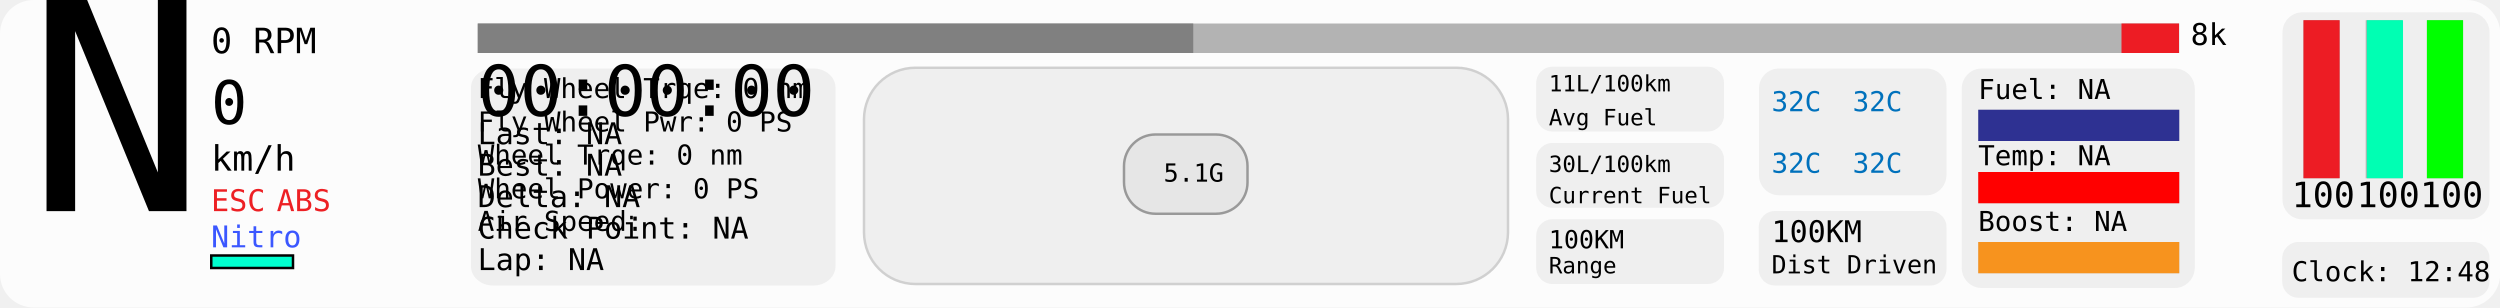
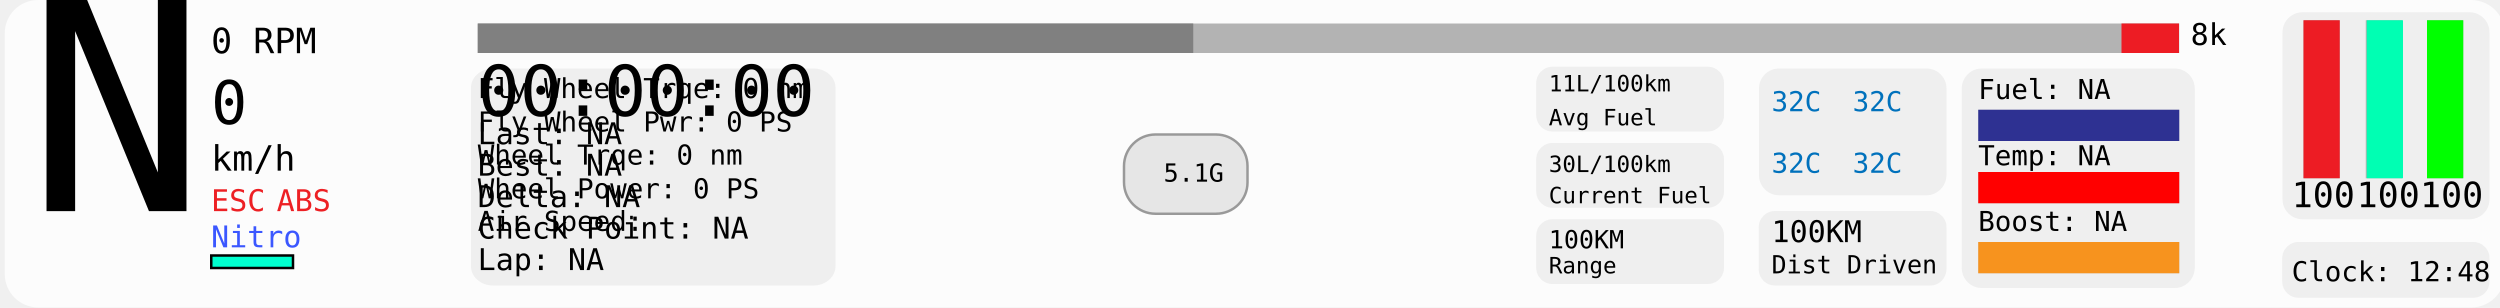
<svg xmlns="http://www.w3.org/2000/svg" version="1.1" id="app" x="0px" y="0px" viewBox="0 0 1000 123" style="enable-background:new 0 0 1000 123;" xml:space="preserve">
  <style type="text/css">
	.st0{opacity:0.79;fill:#FFFFFF;enable-background:new    ;}
	.st1{fill:#B3B3B3;}
- 	.st2{opacity:0.6;fill:#E6E6E6;}
+ 	.st2{opacity:0.6;fill:#E6E6E6;enable-background:new    ;}
	.st3{fill:#0071BC;}
	.st4{font-family:'Consolas';}
	.st5{font-size:11px;}
	.st6{fill:#808080;}
	.st7{font-size:12px;}
	.st8{font-size:14px;}
	.st9{font-size:24px;}
	.st10{font-size:120px;}
	.st11{fill:#ED1C24;}
	.st12{fill:#00FFB3;}
	.st13{fill:#00FF00;}
	.st14{fill:#CCCCCC;}
	.st15{fill:#F7931E;}
	.st16{fill:#FF0000;}
	.st17{fill:#2E3192;}
	.st18{font-size:28px;}
	.st19{font-size:10px;}
	.st20{font-size:9px;}
- 	.st21{opacity:0.6;fill:#E6E6E6;stroke:#B3B3B3;stroke-miterlimit:10;}
+ 	.st21{display:none;opacity:0.6;fill:#E6E6E6;stroke:#B3B3B3;stroke-miterlimit:10;enable-background:new    ;}
	.st22{fill:none;}
	.st23{fill:#E6E6E6;stroke:#999999;stroke-miterlimit:10;}
	.st24{fill:#ED2024;}
	.st25{fill:#00FFCF;}
	.st26{fill:none;stroke:#020202;stroke-miterlimit:10;}
	.st27{fill:#3B57FF;}
+ 	.st28{display:none;}
</style>
-   <path id="backgrond" class="st0" d="M986.5,123h-973C6,123,0,117,0,109.6V13.5C0,6,6,0,13.5,0h973.1c7.4,0,13.5,6,13.5,13.5v96.1  C1000,117,994,123,986.5,123z" />
+   <path class="st0" d="M1002,13.5v96.1c-0.1,7.4-6.1,13.4-13.6,13.4h-973c-7.5,0-13.5-6-13.5-13.4V13.5C1.8,6,7.8,0,15.3,0h973.1  C995.8,0,1002,6,1002,13.5z" />
  <rect id="rpm" x="191.1" y="9.4" class="st1" width="680.6" height="11.8" />
  <g id="brake_x5F_temps">
    <path id="brake_x5F_temps_x5F_rec" class="st2" d="M770.6,78.1h-59c-4.4,0-8-3.6-8-8V35.4c0-4.4,3.6-8,8-8h59c4.4,0,8,3.6,8,8v34.7   C778.5,74.5,775,78.1,770.6,78.1z" />
    <text id="brake1" transform="matrix(1 0 0 1 708.622 44.4975)" class="st3 st4 st5">32C</text>
    <text id="brake3" transform="matrix(1 0 0 1 741.0546 69.1179)" class="st3 st4 st5">32C</text>
    <text id="brake2" transform="matrix(1 0 0 1 708.6223 69.1184)" class="st3 st4 st5">32C</text>
    <text id="brake0" transform="matrix(1 0 0 1 741.0551 44.4973)" class="st3 st4 st5">32C</text>
  </g>
  <rect id="filler" x="191.1" y="9.4" class="st6" width="286.2" height="11.8" />
  <text id="max_x5F_rpm" transform="matrix(1 0 0 1 876.2633 18)" class="st4 st7">8k</text>
  <text id="units" transform="matrix(1 0 0 1 84.4457 68.2763)" class="st4 st8">km/h</text>
  <text id="speed" transform="matrix(1 0 0 1 84.4456 49.5788)" class="st4 st9">0</text>
  <text id="gear" transform="matrix(1 0 0 1 10.474 84.4477)" class="st4 st10">N</text>
  <text id="rpm_x5F_text" transform="matrix(1 0 0 1 84.4457 21.2893)" class="st4 st8">0 RPM</text>
  <rect id="top_x5F_rpm" x="848.6" y="9.4" class="st11" width="23" height="11.8" />
  <g id="pedals">
-     <path id="pedals_x5F_rec" class="st2" d="M987.83,87.74h-66.85c-4.4,0-7.98-3.57-7.98-7.98V12.91c0-4.4,3.57-7.98,7.98-7.98h66.85   c4.4,0,7.98,3.57,7.98,7.98v66.85C995.8,84.17,992.23,87.74,987.83,87.74z" />
-     <rect id="clutch" x="921.38" y="8.08" class="st1" width="14.47" height="63.22" />
-     <rect id="gas" x="970.76" y="8.08" class="st1" width="14.47" height="63.22" />
-     <rect id="brake" x="946.28" y="8.08" class="st1" width="14.47" height="63.22" />
-     <rect id="clutch_x5F_filler_1_" x="921.38" y="8.08" transform="matrix(-1 -1.224647e-16 1.224647e-16 -1 1857.237 79.3748)" class="st11" width="14.47" height="63.22" />
-     <rect id="brake_x5F_filler" x="946.74" y="8.08" transform="matrix(-1 -1.224647e-16 1.224647e-16 -1 1907.947 79.3747)" class="st12" width="14.47" height="63.22" />
-     <rect id="gas_x5F_filler" x="970.76" y="8.08" transform="matrix(-1 -1.224647e-16 1.224647e-16 -1 1955.991 79.3748)" class="st13" width="14.47" height="63.22" />
+     <path id="pedals_x5F_rec" class="st2" d="M987.8,87.7H921c-4.4,0-8-3.6-8-8V12.9c0-4.4,3.6-8,8-8h66.8c4.4,0,8,3.6,8,8v66.8   C995.8,84.2,992.2,87.7,987.8,87.7z" />
+     <rect id="clutch" x="921.4" y="8.1" class="st1" width="14.5" height="63.2" />
+     <rect id="gas" x="970.8" y="8.1" class="st1" width="14.5" height="63.2" />
+     <rect id="brake" x="946.3" y="8.1" class="st1" width="14.5" height="63.2" />
+     <rect id="clutch_x5F_filler_1_" x="921.4" y="8.1" class="st11" width="14.5" height="63.2" />
+     <rect id="brake_x5F_filler" x="946.7" y="8.1" class="st12" width="14.5" height="63.2" />
+     <rect id="gas_x5F_filler" x="970.8" y="8.1" class="st13" width="14.5" height="63.2" />
    <text id="clutch_x5F_text" transform="matrix(1 0 0 1 916.6714 82.8876)" class="st4 st8">100</text>
    <text id="brake_x5F_text" transform="matrix(1 0 0 1 942.6429 82.8875)" class="st4 st8">100</text>
    <text id="gas_x5F_text" transform="matrix(1 0 0 1 967.999 82.8876)" class="st4 st8">100</text>
  </g>
  <g id="engine_x5F_info">
    <path id="engine_x5F_info_x5F_rec" class="st2" d="M869.9,115.2h-77.2c-4.4,0-8-3.6-8-8V35.4c0-4.4,3.6-8,8-8h77.2c4.4,0,8,3.6,8,8   v71.8C877.8,111.6,874.3,115.2,869.9,115.2z" />
    <rect id="temps_x5F_rec_1_" x="791.3" y="68.8" class="st14" width="80.4" height="12.5" />
    <rect id="boost_x5F_rec_1_" x="791.3" y="96.8" class="st14" width="80.4" height="12.5" />
    <rect id="fuel_x5F_rec_1_" x="791.3" y="43.9" class="st14" width="80.4" height="12.5" />
    <rect id="boost_x5F_filler_1_" x="791.3" y="96.8" class="st15" width="80.4" height="12.5" />
    <rect id="temps_x5F_filler_1_" x="791.3" y="68.8" class="st16" width="80.4" height="12.5" />
    <rect id="fuel_x5F_filler_1_" x="791.3" y="43.9" class="st17" width="80.4" height="12.5" />
    <text id="fuel_2_" transform="matrix(1 0 0 1 791.2897 39.6079)" class="st4 st5">Fuel: NA</text>
    <text id="temps_2_" transform="matrix(1 0 0 1 791.2897 66.0986)" class="st4 st5">Temp: NA</text>
    <text id="boost_2_" transform="matrix(1 0 0 1 791.2899 92.3883)" class="st4 st5">Boost: NA</text>
  </g>
  <path id="lap_x5F_times_x5F_rec" class="st2" d="M325.4,114.2H197.2c-4.8,0-8.8-3.4-8.8-7.6V35c0-4.2,4-7.6,8.8-7.6h128.2  c4.8,0,8.8,3.4,8.8,7.6v71.5C334.2,110.8,330.2,114.2,325.4,114.2z" />
  <g id="lap_x5F_times">
    <text id="best_x5F_lap_x5F_time" transform="matrix(1 0 0 1 191.0662 70.271)" class="st4 st7">Best: NA</text>
    <text id="last_x5F_lap_x5F_time" transform="matrix(1 0 0 1 191.0663 57.6821)" class="st4 st7">Last: NA</text>
    <text id="current" transform="matrix(1 0 0 1 191.0659 46.3356)" class="st4 st18">00:00:00</text>
    <text id="lap" transform="matrix(1 0 0 1 191.0666 108.0383)" class="st4 st7">Lap: NA</text>
    <text id="check_x5F_point" transform="matrix(1 0 0 1 191.0659 95.449)" class="st4 st7">Check Point: NA </text>
    <text id="delta" transform="matrix(1 0 0 1 191.0664 82.8601)" class="st4 st7">Delta: NA</text>
  </g>
  <g id="power_x5F_info">
    <text id="air_x5F_speed" transform="matrix(1 0 0 1 191.0998 92.35)" class="st4 st5">Air Speed:</text>
    <text id="fly_x5F_wheel_x5F_trqe" transform="matrix(1 0 0 1 191.066 39.231)" class="st4 st5">Fly Wheel Trqe: 0 nm</text>
    <text id="wheel_x5F_torqe" transform="matrix(1 0 0 1 191.1 65.8427)" class="st4 st5">Wheel Trqe: 0 nm</text>
    <text id="wheel_x5F_power" transform="matrix(1 0 0 1 191.1 79.3384)" class="st4 st5">Wheel Power: 0 PS</text>
    <text id="fly_x5F_wheel_x5F_power" transform="matrix(1 0 0 1 191.0999 52.6)" class="st4 st5">Fly Wheel Pwr: 0 PS</text>
  </g>
  <path id="time_x5F_rec" class="st2" d="M989.3,119.1h-69.9c-3.6,0-6.5-2.9-6.5-6.5v-9.3c0-3.6,2.9-6.5,6.5-6.5h69.9  c3.6,0,6.5,2.9,6.5,6.5v9.3C995.8,116.2,992.9,119.1,989.3,119.1z" />
  <text id="time" transform="matrix(1 0 0 1 916.6711 112.4999)" class="st4 st5">Clock: 12:48</text>
  <g id="fuel_x5F_range">
    <path id="distance_x5F_driven" class="st2" d="M772.1,114.2H710c-3.6,0-6.5-2.9-6.5-6.5V90.9c0-3.6,2.9-6.5,6.5-6.5h62.1   c3.6,0,6.5,2.9,6.5,6.5v16.8C778.5,111.3,775.7,114.2,772.1,114.2z" />
    <path id="current_x5F_fuelrec_1_" class="st2" d="M683.1,83.1H621c-3.6,0-6.5-2.9-6.5-6.5V63.7c0-3.6,2.9-6.5,6.5-6.5h62.1   c3.6,0,6.5,2.9,6.5,6.5v12.9C689.6,80.2,686.7,83.1,683.1,83.1z" />
    <path id="average_x5F_fuel_x5F_rec" class="st2" d="M683.1,52.6H621c-3.6,0-6.5-2.9-6.5-6.5V33.2c0-3.6,2.9-6.5,6.5-6.5h62.1   c3.6,0,6.5,2.9,6.5,6.5v12.9C689.6,49.7,686.7,52.6,683.1,52.6z" />
    <path id="range_x5F_rec" class="st2" d="M683.1,113.6H621c-3.6,0-6.5-2.9-6.5-6.5V94.2c0-3.6,2.9-6.5,6.5-6.5h62.1   c3.6,0,6.5,2.9,6.5,6.5v12.9C689.6,110.7,686.7,113.6,683.1,113.6z" />
    <text transform="matrix(1 0 0 1 708.6223 109.3483)" class="st4 st19">Dist Driven</text>
    <text id="driven_x5F_distance" transform="matrix(1 0 0 1 708.6227 96.8485)" class="st4 st7">100KM</text>
    <text id="range_x5F_text" transform="matrix(1 0 0 1 619.5272 99.331)" class="st4 st19">100KM</text>
    <text transform="matrix(1 0 0 1 619.5273 109.3491)" class="st4 st20">Range</text>
    <text id="current_x5F_fuel_x5F_text" transform="matrix(1 0 0 1 619.5276 50.1345)" class="st4 st20">Avg Fuel</text>
    <text id="average_x5F_fuel_x5F_text" transform="matrix(1 0 0 1 619.5269 36.5523)" class="st4 st20">11L/100km</text>
    <text id="current_x5F_fuel" transform="matrix(1 0 0 1 619.5268 68.8157)" class="st4 st20">30L/100km</text>
    <text transform="matrix(1 0 0 1 619.5273 81.3159)" class="st4 st20">Current Fuel</text>
  </g>
  <g id="g-force-rec">
    <path class="st21" d="M582.4,113.6H366.2c-11.4,0-20.6-9.2-20.6-20.7V47.7c0-11.4,9.2-20.6,20.6-20.6h216.3   c11.4,0,20.7,9.2,20.7,20.6V93C603.1,104.4,593.9,113.6,582.4,113.6z" />
    <g id="g-force-fillers">
	</g>
    <rect id="rear-filler-3g" x="449.4" y="102.5" class="st22" width="49.8" height="10.2" />
    <rect id="front-filler-3g" x="449.2" y="27" class="st22" width="49.8" height="7.8" />
    <path id="rear-left-filler-3g" class="st22" d="M345.5,70.4h103.7v42.7h-83c-11.4,0-20.6-9.2-20.6-20.7L345.5,70.4L345.5,70.4z" />
    <path id="rear-right-filler-3g" class="st22" d="M603.1,70.4H499.4v42.7h83c11.4,0,20.7-9.2,20.7-20.7L603.1,70.4L603.1,70.4z" />
    <path id="front-right-filler-3g" class="st22" d="M603.1,69.7H499.4V27h83c11.4,0,20.7,9.2,20.7,20.6L603.1,69.7L603.1,69.7z" />
    <path id="front-left-filler-3g" class="st22" d="M345.5,69.7h103.7V27h-83c-11.4,0-20.6,9.2-20.6,20.6L345.5,69.7L345.5,69.7z" />
    <path id="front-right-filler-2g_1_" class="st22" d="M554.8,34.9H499v34.8h73.8V53C572.8,43,564.7,34.9,554.8,34.9z" />
    <rect id="rear-filler-2g" x="449.6" y="91.8" class="st22" width="49.8" height="12.7" />
-     <rect id="front-filler-2g" x="449.2" y="34.8" class="st22" width="49.8" height="10.3" />
+     <rect id="front-filler-2g" x="449.2" y="34.8" class="st22" width="49.8" height="9.7" />
    <path id="rear-right-filler-2g" class="st22" d="M554.8,104.5h-55.3V69.7h73.4v16.7C572.8,96.4,564.7,104.5,554.8,104.5z" />
    <path id="rear-left-filler-2g" class="st22" d="M393.4,104.5h56.3V69.7h-74.3v16.7C375.3,96.4,383.4,104.5,393.4,104.5z" />
    <path id="front-left-filler-2g" class="st22" d="M393.4,34.9h56.3v34.8h-74.3V53C375.3,43,383.4,34.9,393.4,34.9z" />
    <path id="rear-right-filler-1g" class="st22" d="M544.2,70.2h-45v24.2h24.9c11.1,0,20-9,20-20L544.2,70.2L544.2,70.2z" />
    <rect id="rear-filler-1g" x="449.6" y="70.7" class="st22" width="49.3" height="23.6" />
    <rect id="front-filler-1g" x="450.1" y="45.7" class="st22" width="49.3" height="22.7" />
    <path id="front-right-filler-1g" class="st22" d="M544.4,69.7H499v-24h25.4c11.1,0,20,9,20,20V69.7z" />
    <path id="rear-left-filler-1g" class="st22" d="M404.3,70.3h45.4v23.9h-25.4c-11.1,0-20-9-20-20V70.3z" />
    <path id="front-left-filler-1g" class="st22" d="M404.3,69.7h45.4v-24h-25.4c-11.1,0-20,9-20,20V69.7z" />
    <path class="st23" d="M486.4,85.5h-24.2c-6.9,0-12.6-5.6-12.6-12.6v-6.5c0-6.9,5.6-12.6,12.6-12.6h24.2c6.9,0,12.6,5.6,12.6,12.6   V73C499,79.9,493.4,85.5,486.4,85.5z" />
    <text id="g-text" transform="matrix(1 0 0 1 465.4423 72.662)" class="st4 st19">5.1G</text>
  </g>
  <text id="esc" transform="matrix(1 0 0 1 84.4457 84.4481)" class="st24 st4 st7">ESC</text>
  <text id="abs" transform="matrix(1 0 0 1 110.6521 84.4483)" class="st24 st4 st7">ABS</text>
  <g id="nitro_x5F_layer">
    <rect id="nitro_x5F_rec_x5F_filler" x="84.5" y="102.2" class="st25" width="32.7" height="5" />
    <rect id="nitro_x5F_rec" x="84.5" y="102.2" class="st26" width="32.7" height="5" />
    <text id="nitro" transform="matrix(1 0 0 1 84.4457 98.9242)" class="st27 st4 st7">Nitro</text>
  </g>
+   <rect x="462.5" y="107.2" class="st22" width="30.8" height="16.1" />
+   <rect x="595.6" y="196.2" class="st22" width="3.2" height="0.5" />
+   <rect id="telemtry" x="345.5" y="26.7" class="st28" width="257.6" height="81.3" display="none" fill="red" />
</svg>
